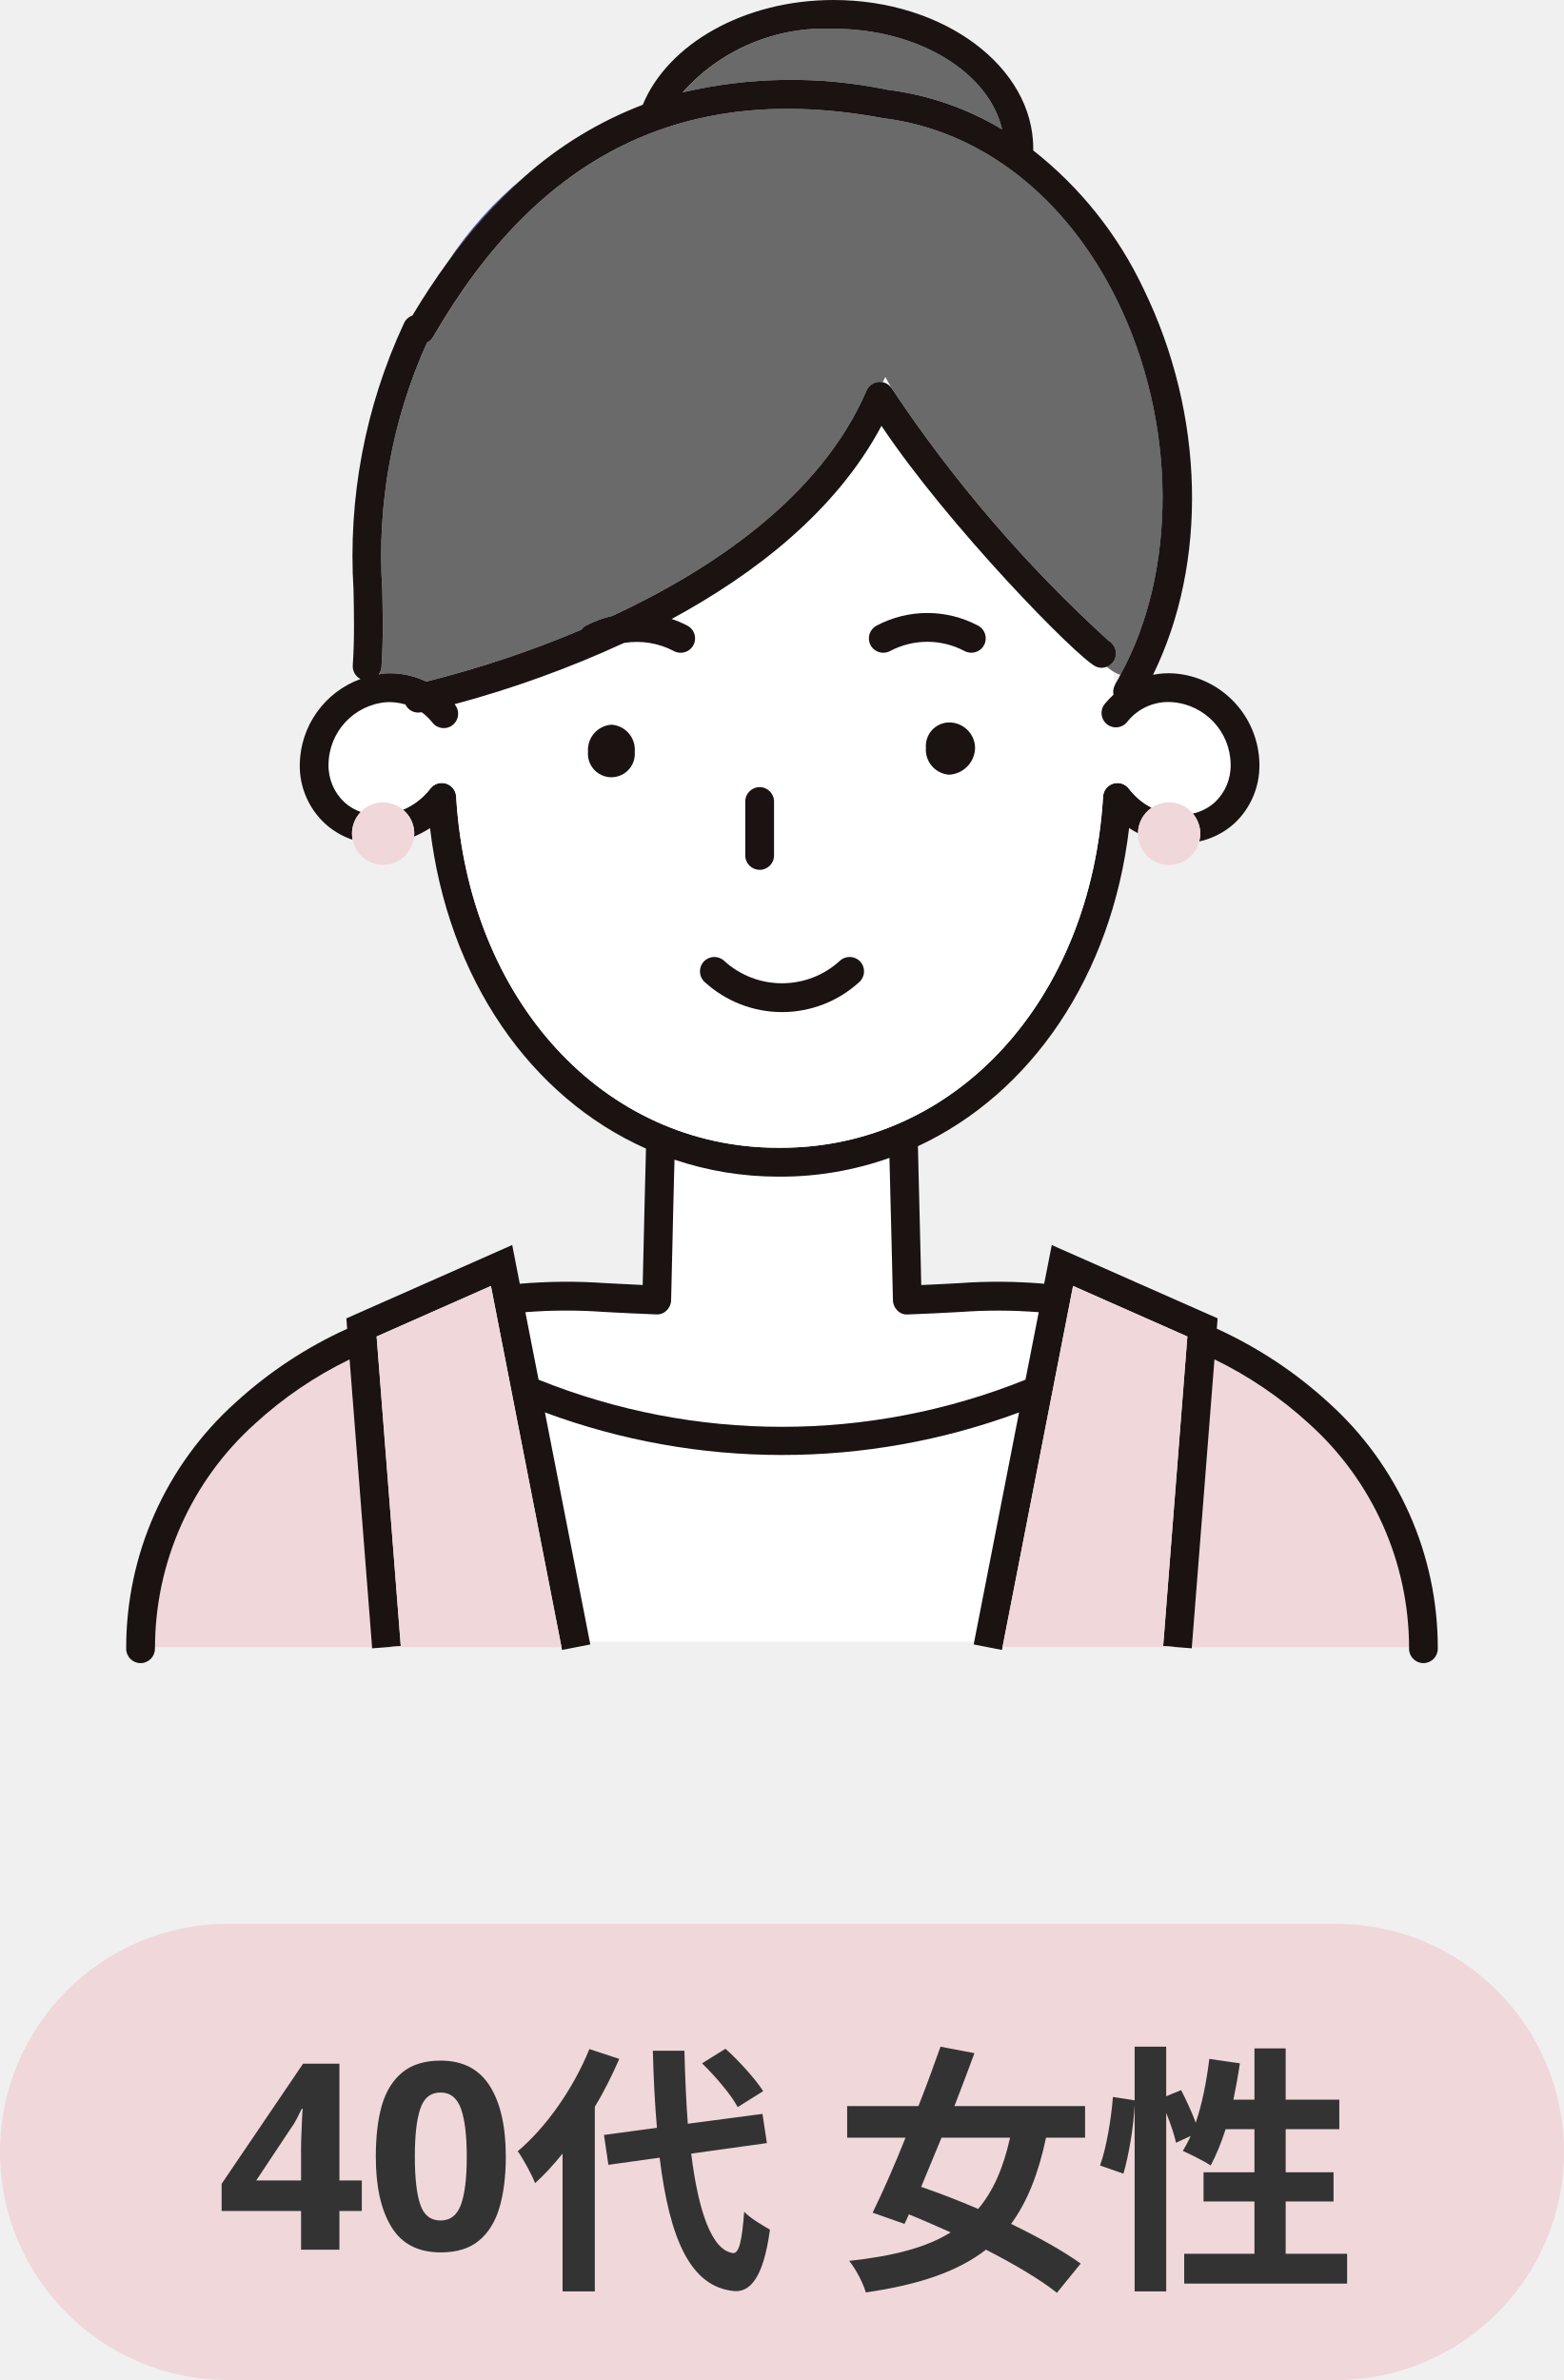
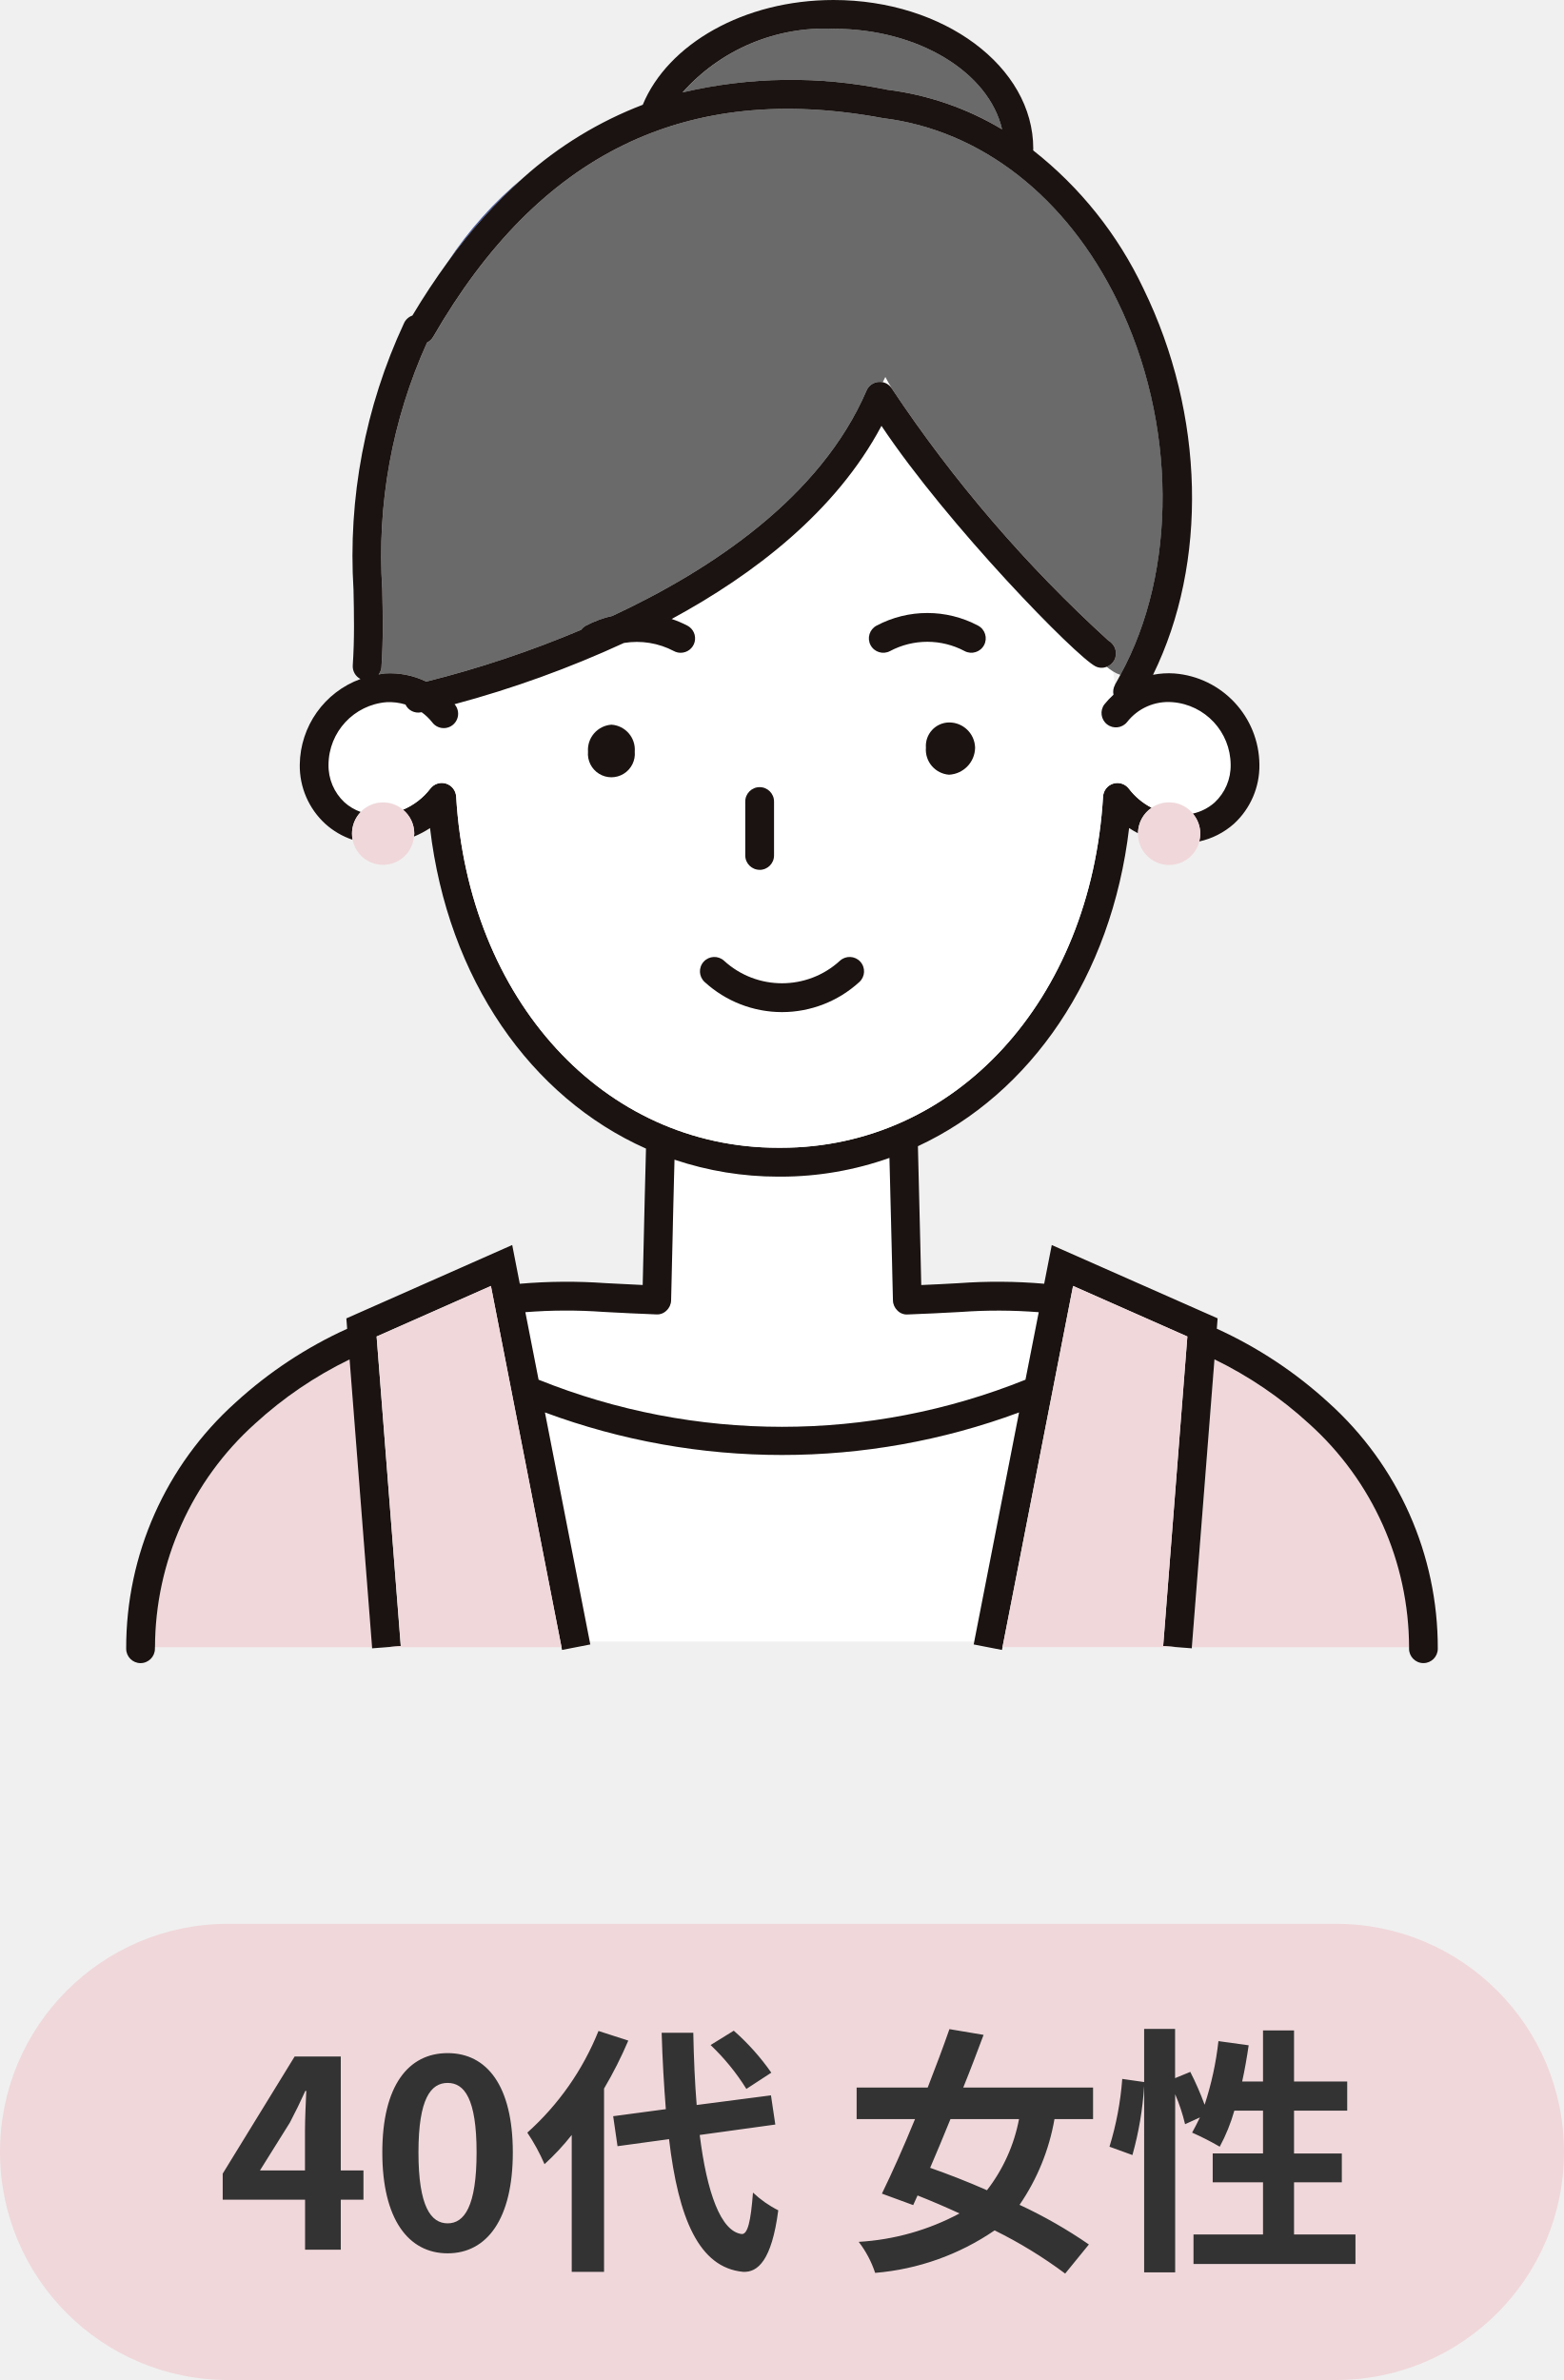
<svg xmlns="http://www.w3.org/2000/svg" width="72" height="109.556" viewBox="0 0 72 109.556">
  <defs>
    <clipPath id="clip-path">
      <rect id="長方形_115" data-name="長方形 115" width="60.383" height="76.557" fill="none" />
    </clipPath>
  </defs>
  <g id="グループ_1488" data-name="グループ 1488" transform="translate(-272 -2470.443)">
    <g id="グループ_1418" data-name="グループ 1418" transform="translate(277.809 2470.443)">
      <g id="グループ_331" data-name="グループ 331" transform="translate(0 0)" clip-path="url(#clip-path)">
        <path id="パス_956" data-name="パス 956" d="M43.845,70.606l.608-3.113a23.645,23.645,0,0,0-3.6-.011c-.817.046-1.622.085-2.426.115a.611.611,0,0,1-.477-.178.667.667,0,0,1-.209-.466l-.061-2.583c-.029-1.255-.061-2.663-.1-3.98a14.936,14.936,0,0,1-4.994.862h-.131a14.973,14.973,0,0,1-4.771-.78c-.037,1.358-.07,2.81-.1,4.1l-.056,2.378a.661.661,0,0,1-.21.466.611.611,0,0,1-.478.178q-1.207-.046-2.415-.114a23.647,23.647,0,0,0-3.607.012l.607,3.11a30.049,30.049,0,0,0,22.415,0" transform="translate(-2.446 -7.094)" fill="#fff" />
        <path id="パス_957" data-name="パス 957" d="M32.757,75.63a30.893,30.893,0,0,1-10.913-1.96l2.062,10.548h17.7L43.671,73.67a30.893,30.893,0,0,1-10.913,1.96" transform="translate(-2.566 -8.654)" fill="#fff" />
        <path id="パス_958" data-name="パス 958" d="M10.461,70.906A18.153,18.153,0,0,0,6.11,73.863,13.881,13.881,0,0,0,1.5,84.154H11.5Z" transform="translate(-0.177 -8.329)" fill="#f0d7da" />
        <path id="パス_959" data-name="パス 959" d="M60.979,73.863a18.283,18.283,0,0,0-4.351-2.96l-1.035,13.25h9.993a13.885,13.885,0,0,0-4.607-10.29" transform="translate(-6.531 -8.329)" fill="#f0d7da" />
        <path id="パス_960" data-name="パス 960" d="M38.451,4.306a13.517,13.517,0,0,1,5.283,1.822c-.608-2.62-3.85-4.629-7.757-4.629a8.756,8.756,0,0,0-6.947,2.932,21.793,21.793,0,0,1,9.422-.125" transform="translate(-3.41 -0.176)" fill="#6a6a6a" />
        <path id="パス_961" data-name="パス 961" d="M1.327,80.622A13.884,13.884,0,0,1,5.933,70.331a18.176,18.176,0,0,1,4.351-2.956l1.035,13.248,0,.051.66-.051.66-.052L11.529,66.32l5.262-2.327,3.25,16.629.025.126,1.3-.253-.026-.133L19.277,69.814a31.377,31.377,0,0,0,21.828,0L39.042,80.362l-.026.133,1.3.253.026-.126,3.249-16.629,5.262,2.327L47.739,80.57l.66.052.66.051,0-.051L50.1,67.372a18.254,18.254,0,0,1,4.351,2.959,13.885,13.885,0,0,1,4.607,10.291c0,.024,0,.047,0,.071a.662.662,0,0,0,.662.661h0a.662.662,0,0,0,.661-.663A15.178,15.178,0,0,0,55.35,69.361a19.717,19.717,0,0,0-5.142-3.4l.037-.477L42.61,62.11l-.349,1.781a24.837,24.837,0,0,0-3.938-.026c-.574.032-1.147.062-1.721.086l-.044-1.908c-.033-1.416-.07-3.025-.11-4.483,5.195-2.417,8.914-7.8,9.723-14.646a4.264,4.264,0,0,0,.41.241,1.431,1.431,0,0,1,.627-1.173,3.113,3.113,0,0,1-1.049-.878.662.662,0,0,0-1.188.36c-.56,9.38-6.792,16.169-14.834,16.169h-.119c-8.037,0-14.27-6.79-14.828-16.169A.663.663,0,0,0,14,41.1a3.1,3.1,0,0,1-1.257.969,1.423,1.423,0,0,1,.519,1.1c0,.048-.01.092-.014.138a4.3,4.3,0,0,0,.74-.392c.82,6.946,4.632,12.39,9.942,14.755-.041,1.491-.079,3.134-.112,4.579l-.04,1.7c-.573-.025-1.146-.054-1.71-.086a25.171,25.171,0,0,0-3.948.029l-.349-1.784-7.635,3.378.037.478A19.652,19.652,0,0,0,5.033,69.36,15.178,15.178,0,0,0,0,80.692a.662.662,0,0,0,.661.663h0a.663.663,0,0,0,.662-.661c0-.025,0-.048,0-.071M18.376,65.2a23.876,23.876,0,0,1,3.607-.012q1.209.067,2.415.114a.605.605,0,0,0,.478-.178.659.659,0,0,0,.21-.465l.056-2.379c.029-1.292.062-2.745.1-4.1a14.973,14.973,0,0,0,4.771.781h.131a14.937,14.937,0,0,0,4.994-.863c.036,1.318.068,2.725.1,3.98l.061,2.584a.665.665,0,0,0,.209.465.6.6,0,0,0,.477.178c.8-.03,1.609-.069,2.426-.115a23.875,23.875,0,0,1,3.6.011L41.4,68.309a30.04,30.04,0,0,1-22.415,0Z" transform="translate(0 -4.798)" fill="#1a1311" />
        <path id="パス_962" data-name="パス 962" d="M50.344,40.056a2.239,2.239,0,0,0,1.005-.513,2.311,2.311,0,0,0,.737-1.739,2.905,2.905,0,0,0-2.674-2.874,2.4,2.4,0,0,0-2.094.918.662.662,0,0,1-1.043-.815,3.722,3.722,0,0,1,.42-.446.655.655,0,0,1,.065-.444c-.03-.207-.05-.418-.086-.622a2.394,2.394,0,0,1-.3-.218.627.627,0,0,1-.514-.023c-.89-.446-6.779-6.469-9.853-11.07-2.1,3.952-5.873,6.84-9.659,8.892a4.991,4.991,0,0,1,.725.306.662.662,0,0,1-.311,1.247.669.669,0,0,1-.31-.078,3.651,3.651,0,0,0-2.3-.374,48.75,48.75,0,0,1-7.8,2.819l.01.011a.662.662,0,0,1-1.043.815,2.408,2.408,0,0,0-.481-.458l-.028.006a.647.647,0,0,1-.716-.359,2.52,2.52,0,0,0-.869-.108A2.9,2.9,0,0,0,10.556,37.8a2.311,2.311,0,0,0,.737,1.739,2.228,2.228,0,0,0,.746.442,1.416,1.416,0,0,1,1.946-.1,3.1,3.1,0,0,0,1.257-.969.663.663,0,0,1,1.189.36c.56,9.379,6.791,16.169,14.829,16.169h.118c8.042,0,14.273-6.789,14.834-16.169a.663.663,0,0,1,1.189-.36,3.1,3.1,0,0,0,1.048.878,1.423,1.423,0,0,1,1.9.264M23.583,38.4A1.114,1.114,0,0,1,22.5,37.211a1.086,1.086,0,1,1,2.15,0A1.1,1.1,0,0,1,23.583,38.4M29.74,39.5a.662.662,0,1,1,1.324,0v2.484a.662.662,0,0,1-1.324,0Zm-1.913,7.374a.663.663,0,0,1,.935-.044,3.951,3.951,0,0,0,5.338,0,.662.662,0,1,1,.891.979,5.268,5.268,0,0,1-7.121,0,.661.661,0,0,1-.044-.935m11.295-8.609a1.153,1.153,0,0,1-1.063-1.242,1.081,1.081,0,0,1,1.063-1.163,1.192,1.192,0,0,1,1.2,1.163,1.263,1.263,0,0,1-1.2,1.242M40.734,32.3a.663.663,0,0,1-.586.352.678.678,0,0,1-.31-.077,3.654,3.654,0,0,0-3.433,0,.663.663,0,1,1-.62-1.171,4.989,4.989,0,0,1,4.674,0,.663.663,0,0,1,.275.9" transform="translate(-1.24 -2.609)" fill="#fff" />
        <path id="パス_963" data-name="パス 963" d="M39.466,19.905a.661.661,0,0,1,.429.307c-.106-.182-.207-.364-.31-.547-.038.081-.08.16-.119.24" transform="translate(-4.636 -2.31)" fill="#fff" />
        <path id="パス_964" data-name="パス 964" d="M42.781,37.683a1.081,1.081,0,0,0-1.063,1.162,1.153,1.153,0,0,0,1.063,1.243,1.263,1.263,0,0,0,1.2-1.243,1.191,1.191,0,0,0-1.2-1.162" transform="translate(-4.901 -4.427)" fill="#1a1311" />
        <path id="パス_965" data-name="パス 965" d="M25.173,37.8a1.165,1.165,0,0,0-1.082,1.241,1.08,1.08,0,1,0,2.151,0A1.155,1.155,0,0,0,25.173,37.8" transform="translate(-2.83 -4.441)" fill="#1a1311" />
        <path id="パス_966" data-name="パス 966" d="M20.27,9.252a17.584,17.584,0,0,0-3.5,3.9,23.7,23.7,0,0,1,3.5-3.9" transform="translate(-1.97 -1.087)" fill="#4054a0" />
        <path id="パス_967" data-name="パス 967" d="M32.955,44.864a.662.662,0,0,0,.662-.662V41.719a.662.662,0,0,0-1.324,0V44.2a.662.662,0,0,0,.662.662" transform="translate(-3.793 -4.823)" fill="#1a1311" />
        <path id="パス_968" data-name="パス 968" d="M43.77,32.556a4.986,4.986,0,0,0-4.675,0,.662.662,0,0,0,.62,1.17,3.661,3.661,0,0,1,3.434,0,.662.662,0,1,0,.62-1.17" transform="translate(-4.551 -3.756)" fill="#1a1311" />
        <path id="パス_969" data-name="パス 969" d="M47.316,31.735c2.63-4.782,2.6-11.618-.13-17.206-2.345-4.8-6.282-7.872-10.8-8.425-9.061-1.686-15.818,1.606-20.7,10.064a.66.66,0,0,1-.288.267,23.783,23.783,0,0,0-2.062,11.352c.025,1.135.051,2.308-.037,3.594a.642.642,0,0,1-.131.333c.1-.013.188-.041.286-.047a3.808,3.808,0,0,1,1.908.375,48.72,48.72,0,0,0,7.133-2.385.646.646,0,0,1,.215-.189,4.934,4.934,0,0,1,1.23-.454c4.571-2.133,9.581-5.468,11.69-10.367a.658.658,0,0,1,.564-.4.7.7,0,0,1,.183.012c.038-.079.08-.158.118-.24.1.183.2.365.311.547a62.588,62.588,0,0,0,9.966,11.591.675.675,0,0,1,.267.894.664.664,0,0,1-.354.308,2.394,2.394,0,0,0,.3.218,1.373,1.373,0,0,0,.334.156" transform="translate(-1.547 -0.667)" fill="#6a6a6a" />
        <path id="パス_970" data-name="パス 970" d="M33.706,52.453a5.283,5.283,0,0,0,3.561-1.385.662.662,0,0,0-.891-.98,3.949,3.949,0,0,1-5.338,0,.662.662,0,0,0-.891.98,5.283,5.283,0,0,0,3.56,1.385" transform="translate(-3.516 -5.864)" fill="#1a1311" />
        <path id="パス_971" data-name="パス 971" d="M11.862,37.378a2.253,2.253,0,0,1-.747-.442,2.314,2.314,0,0,1-.737-1.739,2.906,2.906,0,0,1,2.674-2.875,2.547,2.547,0,0,1,.869.108.647.647,0,0,0,.716.359l.028-.005a2.4,2.4,0,0,1,.481.457.662.662,0,1,0,1.042-.815l-.009-.01a48.856,48.856,0,0,0,7.8-2.82,3.66,3.66,0,0,1,2.3.374.652.652,0,0,0,.309.078A.662.662,0,0,0,26.9,28.8a5.037,5.037,0,0,0-.725-.307c3.786-2.051,7.559-4.94,9.659-8.891,3.074,4.6,8.963,10.624,9.853,11.07a.624.624,0,0,0,.514.022.661.661,0,0,0,.354-.308.675.675,0,0,0-.267-.894A62.588,62.588,0,0,1,36.322,17.9a.666.666,0,0,0-.43-.307.7.7,0,0,0-.183-.012.658.658,0,0,0-.563.4c-2.109,4.9-7.119,8.234-11.69,10.367a4.969,4.969,0,0,0-1.23.454.656.656,0,0,0-.215.189,48.609,48.609,0,0,1-7.133,2.385A3.808,3.808,0,0,0,12.97,31c-.1.006-.19.034-.286.047a.642.642,0,0,0,.131-.333c.088-1.286.062-2.459.037-3.594a23.784,23.784,0,0,1,2.062-11.352A.66.66,0,0,0,15.2,15.5C20.084,7.043,26.841,3.752,35.9,5.437c4.519.553,8.456,3.625,10.8,8.426,2.729,5.588,2.76,12.424.13,17.206-.08.145-.154.295-.239.436-.005.01,0,.021-.01.03a.651.651,0,0,0-.065.444,3.785,3.785,0,0,0-.42.446.662.662,0,0,0,1.043.815,2.4,2.4,0,0,1,2.094-.918A2.906,2.906,0,0,1,51.91,35.2a2.314,2.314,0,0,1-.737,1.739,2.256,2.256,0,0,1-1.006.513,1.419,1.419,0,0,1,.344.922,1.4,1.4,0,0,1-.052.361,3.549,3.549,0,0,0,1.605-.817A3.626,3.626,0,0,0,53.233,35.2,4.248,4.248,0,0,0,49.319,31a3.794,3.794,0,0,0-.983.061c2.529-5.146,2.393-11.972-.444-17.779a17.731,17.731,0,0,0-5.075-6.36c0-.029.005-.056.005-.083C42.822,3.069,38.7,0,33.63,0,29.5,0,26,2.033,24.845,4.823a17.75,17.75,0,0,0-5.481,3.342,23.7,23.7,0,0,0-3.5,3.9c-.56.771-1.1,1.581-1.624,2.46a.66.66,0,0,0-.392.365,25.363,25.363,0,0,0-2.319,12.261c.024,1.1.049,2.248-.034,3.475a.659.659,0,0,0,.355.63A4.254,4.254,0,0,0,9.055,35.2a3.621,3.621,0,0,0,1.17,2.718,3.527,3.527,0,0,0,1.263.738,1.486,1.486,0,0,1-.028-.282,1.427,1.427,0,0,1,.4-.993M33.63,1.324c3.907,0,7.149,2.008,7.757,4.629A13.508,13.508,0,0,0,36.1,4.13a21.807,21.807,0,0,0-9.422.124A8.759,8.759,0,0,1,33.63,1.324" transform="translate(-1.064 0)" fill="#1a1311" />
        <path id="パス_972" data-name="パス 972" d="M14.128,42.191a1.43,1.43,0,0,0-2.348,1.1,1.471,1.471,0,0,0,.028.282,1.429,1.429,0,0,0,2.825-.144c0-.046.014-.09.014-.138a1.426,1.426,0,0,0-.519-1.1" transform="translate(-1.384 -4.916)" fill="#f0d7da" />
        <path id="パス_973" data-name="パス 973" d="M55.3,42.365a1.428,1.428,0,0,0-2.521.909l0,.013a1.434,1.434,0,1,0,2.523-.922" transform="translate(-6.2 -4.917)" fill="#f0d7da" />
        <path id="パス_974" data-name="パス 974" d="M18.326,67.074,13.064,69.4l1.115,14.25-.66.052h8.057Z" transform="translate(-1.535 -7.879)" fill="#f0d7da" />
        <path id="パス_975" data-name="パス 975" d="M54.222,69.4l-5.262-2.327L45.711,83.7h8.057l-.66-.051Z" transform="translate(-5.37 -7.879)" fill="#f0d7da" />
      </g>
    </g>
    <g id="グループ_1417" data-name="グループ 1417" transform="translate(-912 -1406.709)">
      <g id="グループ_263" data-name="グループ 263" transform="translate(1183 3964.905)">
        <rect id="長方形_85" data-name="長方形 85" width="72" height="21" rx="10.5" transform="translate(1 0.804)" fill="#f0d7da" />
-         <text id="_40代_女性" data-name="40代 女性" transform="translate(11 15.804)" fill="#333" font-size="12" font-family="SourceHanSansJP-Bold, Source Han Sans JP" font-weight="700">
-           <tspan x="0" y="0">40代 女性</tspan>
-         </text>
+         <path id="パス_1793" data-name="パス 1793" d="M1.968-3.648l1.38-2.208c.252-.48.492-.972.708-1.452H4.1c-.024.528-.06,1.332-.06,1.848v1.812ZM4.044,0H5.688V-2.3H6.732V-3.648H5.688V-8.892H3.564L.252-3.5v1.2H4.044Zm6.564.168c1.812,0,3-1.584,3-4.644s-1.188-4.572-3-4.572S7.6-7.548,7.6-4.476,8.8.168,10.608.168Zm0-1.38c-.768,0-1.344-.768-1.344-3.264s.576-3.2,1.344-3.2,1.332.72,1.332,3.2S11.376-1.212,10.608-1.212Zm14.9-6.936a10.839,10.839,0,0,0-1.728-1.932l-1.068.66A10.21,10.21,0,0,1,24.36-7.4Zm-7.956-1.92a12.543,12.543,0,0,1-3.276,4.68,9.165,9.165,0,0,1,.792,1.452A11.307,11.307,0,0,0,16.32-5.28v6.3h1.488V-7.416a19.065,19.065,0,0,0,1.116-2.208ZM25.692-5.76l-.2-1.344-3.42.444c-.084-1.02-.132-2.148-.156-3.324H20.46c.036,1.26.108,2.436.192,3.516l-2.424.324.2,1.38L20.8-5.088c.432,3.66,1.38,5.916,3.408,6.108.672.036,1.32-.516,1.62-2.832a4.91,4.91,0,0,1-1.164-.816C24.564-1.3,24.42-.7,24.144-.72c-.96-.12-1.6-1.9-1.932-4.56Zm11.22-.252a7.679,7.679,0,0,1-1.476,3.276c-.9-.4-1.8-.744-2.616-1.032.3-.708.624-1.464.936-2.244Zm3.408,0V-7.464H34.344c.336-.828.648-1.656.936-2.424l-1.572-.264c-.288.828-.636,1.752-1,2.688H29.436v1.452h2.688C31.6-4.728,31.056-3.516,30.6-2.58l1.44.528.2-.444c.636.252,1.284.528,1.932.828A11.215,11.215,0,0,1,29.532-.36a4.811,4.811,0,0,1,.756,1.428,11.4,11.4,0,0,0,5.5-1.956A20.843,20.843,0,0,1,39.036,1.1L40.128-.24a21.821,21.821,0,0,0-3.192-1.824,9.99,9.99,0,0,0,1.608-3.948ZM49.572-.7V-3.1h2.2V-4.428h-2.2V-6.4H52.02V-7.74H49.572v-2.352H48.144V-7.74h-.96c.12-.54.216-1.1.3-1.668L46.092-9.6a14.524,14.524,0,0,1-.636,2.928,13.759,13.759,0,0,0-.66-1.512l-.7.288v-2.268H42.672v2.448L41.664-7.86a14.262,14.262,0,0,1-.588,3.12l1.056.384a15.292,15.292,0,0,0,.54-3.18v8.58H44.1v-8.2a8.344,8.344,0,0,1,.456,1.38l.684-.312c-.12.252-.24.48-.36.7a12.619,12.619,0,0,1,1.272.648A8.2,8.2,0,0,0,46.824-6.4h1.32v1.968H45.828V-3.1h2.316V-.7h-3.2V.66H52.4V-.7Z" transform="translate(11 15.804)" fill="#333" />
      </g>
    </g>
  </g>
</svg>
